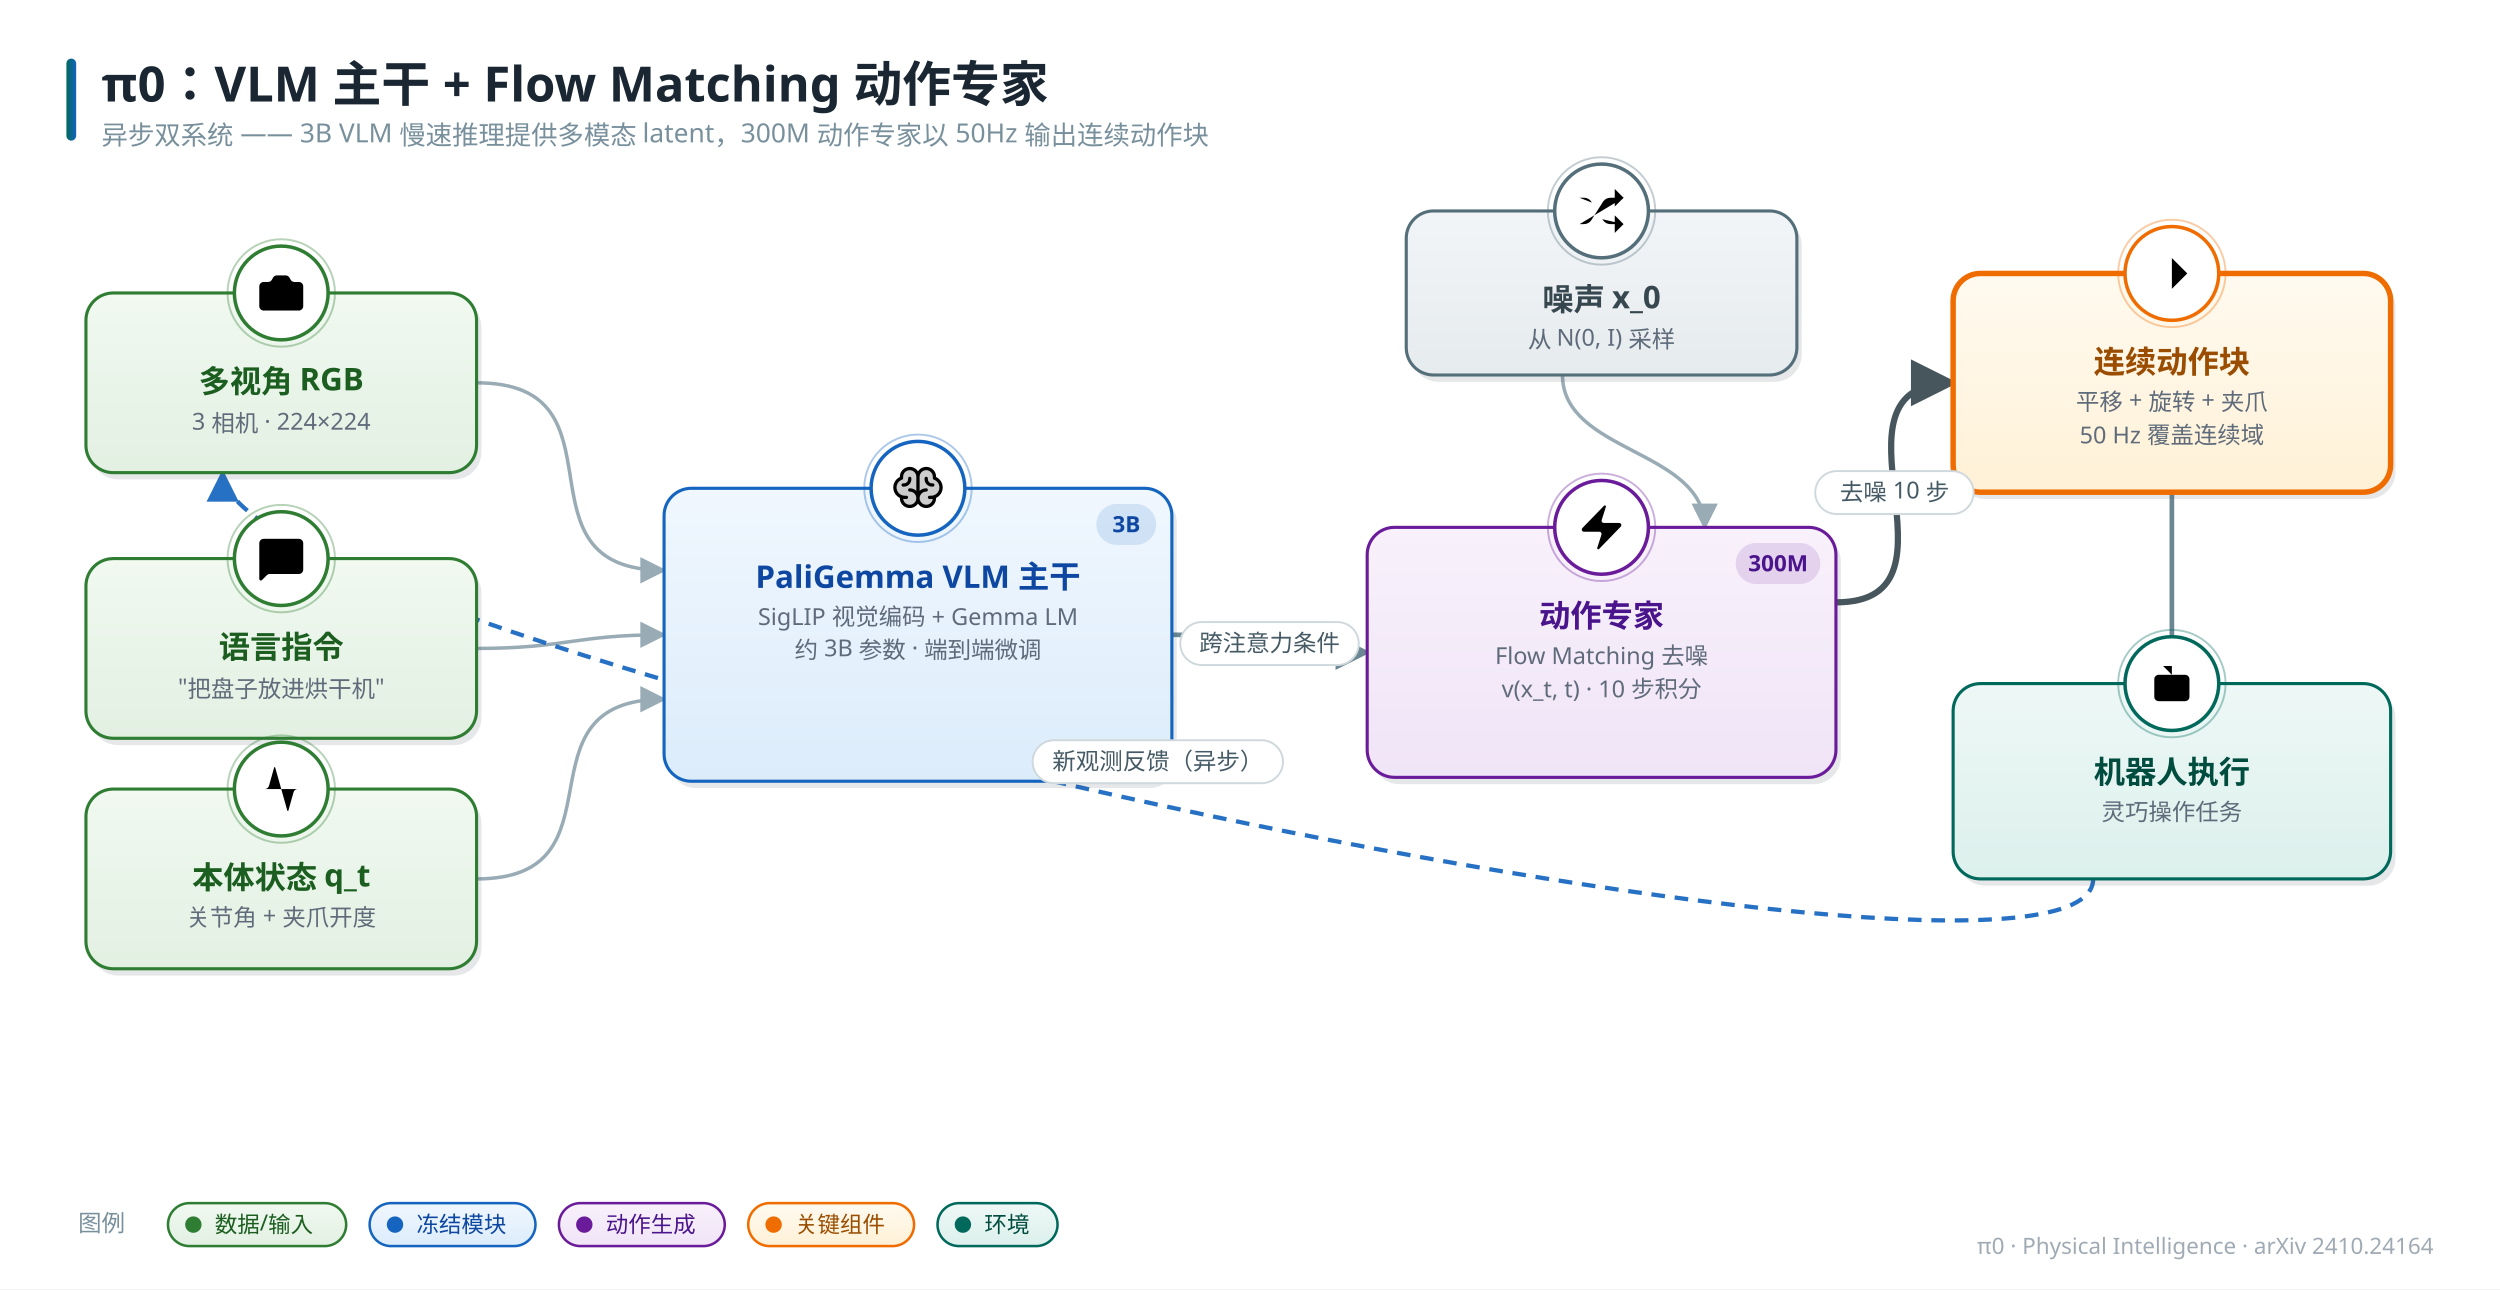
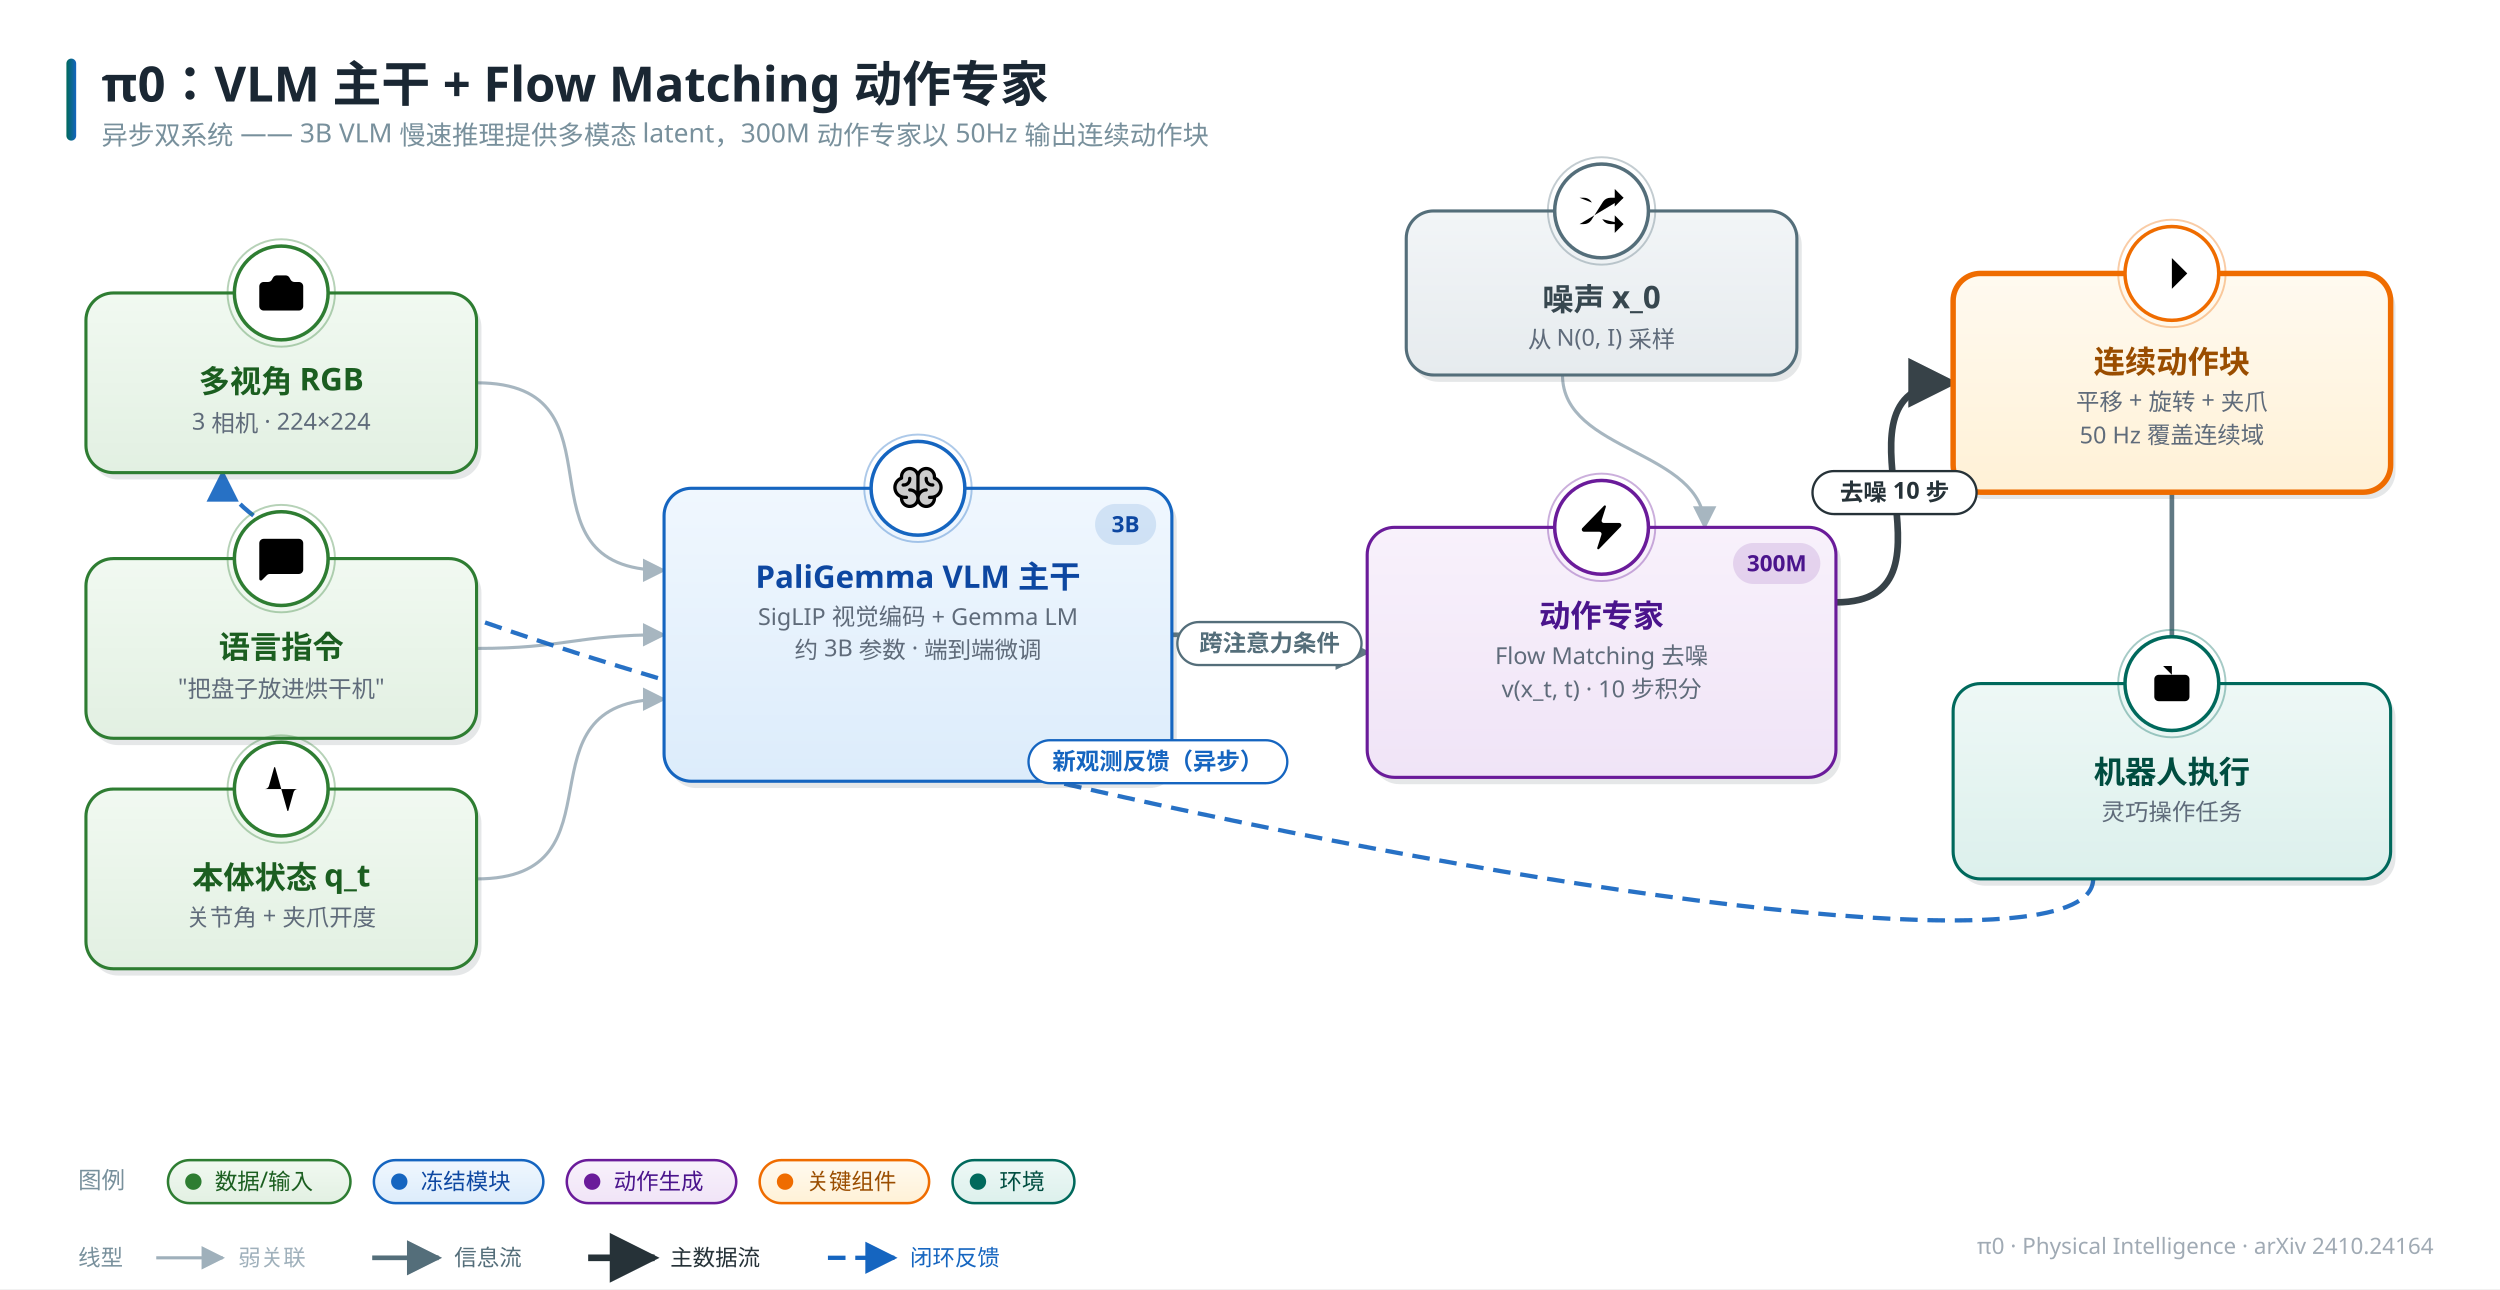
<svg xmlns="http://www.w3.org/2000/svg" width="1280" height="660" viewBox="0 0 1280 660" font-family="'PingFang SC','Hiragino Sans GB','Microsoft YaHei','Segoe UI',sans-serif">
  <style>text{font-family:'PingFang SC','Hiragino Sans GB','Microsoft YaHei','Segoe UI',sans-serif;} .lbl{font-weight:700;}</style>
  <defs>
    <linearGradient id="g-data" x1="0" y1="0" x2="0" y2="1">
      <stop offset="0" stop-color="#f1f9f1" />
      <stop offset="1" stop-color="#e2f0e2" />
    </linearGradient>
    <linearGradient id="g-frozen" x1="0" y1="0" x2="0" y2="1">
      <stop offset="0" stop-color="#f0f7fe" />
      <stop offset="1" stop-color="#dcecfb" />
    </linearGradient>
    <linearGradient id="g-train" x1="0" y1="0" x2="0" y2="1">
      <stop offset="0" stop-color="#fff6e8" />
      <stop offset="1" stop-color="#ffedd4" />
    </linearGradient>
    <linearGradient id="g-loss" x1="0" y1="0" x2="0" y2="1">
      <stop offset="0" stop-color="#fdf0f1" />
      <stop offset="1" stop-color="#f9e0e2" />
    </linearGradient>
    <linearGradient id="g-act" x1="0" y1="0" x2="0" y2="1">
      <stop offset="0" stop-color="#f8f1fb" />
      <stop offset="1" stop-color="#f0e4f7" />
    </linearGradient>
    <linearGradient id="g-loop" x1="0" y1="0" x2="0" y2="1">
      <stop offset="0" stop-color="#f2f5f7" />
      <stop offset="1" stop-color="#e6ebee" />
    </linearGradient>
    <linearGradient id="g-env" x1="0" y1="0" x2="0" y2="1">
      <stop offset="0" stop-color="#eef8f6" />
      <stop offset="1" stop-color="#dcf0ec" />
    </linearGradient>
    <linearGradient id="g-mem" x1="0" y1="0" x2="0" y2="1">
      <stop offset="0" stop-color="#fffef0" />
      <stop offset="1" stop-color="#fdf6d8" />
    </linearGradient>
    <linearGradient id="g-reward" x1="0" y1="0" x2="0" y2="1">
      <stop offset="0" stop-color="#fdf2f7" />
      <stop offset="1" stop-color="#f9e2ed" />
    </linearGradient>
    <linearGradient id="g-key" x1="0" y1="0" x2="0" y2="1">
      <stop offset="0" stop-color="#fffaf0" />
      <stop offset="1" stop-color="#fff1d6" />
    </linearGradient>
    <linearGradient id="g-title" x1="0" y1="0" x2="1" y2="0">
      <stop offset="0" stop-color="#00695c" />
      <stop offset="1" stop-color="#1565c0" />
    </linearGradient>
    <marker id="arr-main" viewBox="0 0 10 10" refX="9" refY="5" markerWidth="7.5" markerHeight="7.5" orient="auto-start-reverse">
-       <path d="M0 0 L10 5 L0 10 z" fill="#607d8b" />
+       <path d="M0 0 L10 5 L0 10 z" fill="#546e7a" />
    </marker>
    <marker id="arr-thick" viewBox="0 0 10 10" refX="9" refY="5" markerWidth="7.5" markerHeight="7.5" orient="auto-start-reverse">
-       <path d="M0 0 L10 5 L0 10 z" fill="#37474f" />
+       <path d="M0 0 L10 5 L0 10 z" fill="#263238" />
    </marker>
    <marker id="arr-thin" viewBox="0 0 10 10" refX="9" refY="5" markerWidth="7.5" markerHeight="7.5" orient="auto-start-reverse">
-       <path d="M0 0 L10 5 L0 10 z" fill="#90a4ae" />
+       <path d="M0 0 L10 5 L0 10 z" fill="#9fb0bb" />
    </marker>
    <marker id="arr-fb" viewBox="0 0 10 10" refX="9" refY="5" markerWidth="7.5" markerHeight="7.5" orient="auto-start-reverse">
      <path d="M0 0 L10 5 L0 10 z" fill="#1565c0" />
    </marker>
    <marker id="arr-loss" viewBox="0 0 10 10" refX="9" refY="5" markerWidth="7.5" markerHeight="7.5" orient="auto-start-reverse">
      <path d="M0 0 L10 5 L0 10 z" fill="#c62828" />
    </marker>
  </defs>
  <rect width="1280" height="660" fill="#ffffff" />
  <rect x="34" y="30" width="5" height="42" rx="2.5" fill="url(#g-title)" />
  <text x="52" y="52" font-size="25" font-weight="800" fill="#1a2733">π0：VLM 主干 + Flow Matching 动作专家</text>
  <text x="52" y="74" font-size="13.5" fill="#78909c">异步双系统 —— 3B VLM 慢速推理提供多模态 latent，300M 动作专家以 50Hz 输出连续动作块</text>
  <text x="1246" y="642" font-size="11.5" fill="#a0aab4" text-anchor="end">π0 · Physical Intelligence · arXiv 2410.24164</text>
-   <path d="M 244.0 196.0 C 324.6 196.0, 259.4 292.0, 340.0 292.0" fill="none" stroke="#90a4ae" stroke-width="1.8" marker-end="url(#arr-thin)" opacity="0.92" />
-   <path d="M 244.0 332.0 C 290.0 332.0, 294.0 325.0, 340.0 325.0" fill="none" stroke="#90a4ae" stroke-width="1.8" marker-end="url(#arr-thin)" opacity="0.92" />
-   <path d="M 244.0 450.0 C 323.0 450.0, 261.0 358.0, 340.0 358.0" fill="none" stroke="#90a4ae" stroke-width="1.8" marker-end="url(#arr-thin)" opacity="0.92" />
-   <path d="M 600.0 325.0 C 646.0 325.0, 654.0 334.0, 700.0 334.0" fill="none" stroke="#607d8b" stroke-width="2.4" marker-end="url(#arr-main)" opacity="0.92" />
-   <path d="M 800.0 192.0 C 800.0 232.0, 872.8 230.0, 872.8 270.0" fill="none" stroke="#90a4ae" stroke-width="1.8" marker-end="url(#arr-thin)" opacity="0.92" />
-   <path d="M 940.0 308.4 C 1012.4 308.4, 927.6 196.0, 1000.0 196.0" fill="none" stroke="#37474f" stroke-width="3.2" marker-end="url(#arr-thick)" opacity="0.92" />
-   <path d="M 1112.0 252.0 C 1112.0 298.0, 1112.0 304.0, 1112.0 350.0" fill="none" stroke="#607d8b" stroke-width="2.4" marker-end="url(#arr-main)" opacity="0.92" />
-   <path d="M 1071.7 450.0 C 1071.7 538.0, 114.0 330.0, 114.0 242.0" fill="none" stroke="#1565c0" stroke-width="2.2" stroke-dasharray="7 5" marker-end="url(#arr-fb)" opacity="0.92" />
+   <path d="M 244.0 196.0 C 324.6 196.0, 259.4 292.0, 340.0 292.0" fill="none" stroke="#9fb0bb" stroke-width="1.6" marker-end="url(#arr-thin)" opacity="0.92" />
+   <path d="M 244.0 332.0 C 290.0 332.0, 294.0 325.0, 340.0 325.0" fill="none" stroke="#9fb0bb" stroke-width="1.6" marker-end="url(#arr-thin)" opacity="0.92" />
+   <path d="M 244.0 450.0 C 323.0 450.0, 261.0 358.0, 340.0 358.0" fill="none" stroke="#9fb0bb" stroke-width="1.6" marker-end="url(#arr-thin)" opacity="0.92" />
+   <path d="M 600.0 325.0 C 646.0 325.0, 654.0 334.0, 700.0 334.0" fill="none" stroke="#546e7a" stroke-width="2.4" marker-end="url(#arr-main)" opacity="0.92" />
+   <path d="M 800.0 192.0 C 800.0 232.0, 872.8 230.0, 872.8 270.0" fill="none" stroke="#9fb0bb" stroke-width="1.6" marker-end="url(#arr-thin)" opacity="0.92" />
+   <path d="M 940.0 308.4 C 1012.4 308.4, 927.6 196.0, 1000.0 196.0" fill="none" stroke="#263238" stroke-width="3.4" marker-end="url(#arr-thick)" opacity="0.92" />
+   <path d="M 1112.0 252.0 C 1112.0 298.0, 1112.0 304.0, 1112.0 350.0" fill="none" stroke="#546e7a" stroke-width="2.4" marker-end="url(#arr-main)" opacity="0.92" />
+   <path d="M 1071.7 450.0 C 1071.7 538.0, 114.0 330.0, 114.0 242.0" fill="none" stroke="#1565c0" stroke-width="2.2" stroke-dasharray="9 5" marker-end="url(#arr-fb)" opacity="0.92" />
  <rect x="46.5" y="153.5" width="200" height="92" rx="14" fill="#37474f" opacity="0.13" />
  <rect x="44" y="150" width="200" height="92" rx="14" fill="url(#g-data)" stroke="#2e7d32" stroke-width="1.6" />
  <circle cx="144.0" cy="150" r="24" fill="#ffffff" stroke="#2e7d32" stroke-width="1.8" />
  <circle cx="144.0" cy="150" r="27.5" fill="none" stroke="#2e7d32" stroke-width="1" opacity="0.35" />
  <g transform="translate(130.5,136.5) scale(1.125)">
    <path d="M13.997 4a2 2 0 0 1 1.76 1.05l.486.9A2 2 0 0 0 18.003 7H20a2 2 0 0 1 2 2v9a2 2 0 0 1-2 2H4a2 2 0 0 1-2-2V9a2 2 0 0 1 2-2h1.997a2 2 0 0 0 1.759-1.048l.489-.904A2 2 0 0 1 10.004 4z" />
    <circle cx="12" cy="13" r="3" />
  </g>
  <text x="144.0" y="201" font-size="16" class="lbl" fill="#1b5e20" text-anchor="middle">多视角 RGB</text>
  <text x="144.0" y="220" font-size="12" fill="#5f6b7a" text-anchor="middle">3 相机 · 224×224</text>
  <rect x="46.5" y="289.5" width="200" height="92" rx="14" fill="#37474f" opacity="0.13" />
  <rect x="44" y="286" width="200" height="92" rx="14" fill="url(#g-data)" stroke="#2e7d32" stroke-width="1.6" />
  <circle cx="144.0" cy="286" r="24" fill="#ffffff" stroke="#2e7d32" stroke-width="1.8" />
  <circle cx="144.0" cy="286" r="27.5" fill="none" stroke="#2e7d32" stroke-width="1" opacity="0.35" />
  <g transform="translate(130.5,272.5) scale(1.125)">
    <path d="M22 17a2 2 0 0 1-2 2H6.828a2 2 0 0 0-1.414.586l-2.202 2.202A.71.71 0 0 1 2 21.286V5a2 2 0 0 1 2-2h16a2 2 0 0 1 2 2z" />
  </g>
  <text x="144.0" y="337" font-size="16" class="lbl" fill="#1b5e20" text-anchor="middle">语言指令</text>
  <text x="144.0" y="356" font-size="12" fill="#5f6b7a" text-anchor="middle">"把盘子放进烘干机"</text>
  <rect x="46.5" y="407.5" width="200" height="92" rx="14" fill="#37474f" opacity="0.13" />
  <rect x="44" y="404" width="200" height="92" rx="14" fill="url(#g-data)" stroke="#2e7d32" stroke-width="1.6" />
  <circle cx="144.0" cy="404" r="24" fill="#ffffff" stroke="#2e7d32" stroke-width="1.8" />
  <circle cx="144.0" cy="404" r="27.5" fill="none" stroke="#2e7d32" stroke-width="1" opacity="0.35" />
  <g transform="translate(130.5,390.5) scale(1.125)">
    <path d="M22 12h-2.48a2 2 0 0 0-1.93 1.46l-2.35 8.36a.25.25 0 0 1-.48 0L9.24 2.18a.25.25 0 0 0-.48 0l-2.35 8.36A2 2 0 0 1 4.49 12H2" />
  </g>
  <text x="144.0" y="455" font-size="16" class="lbl" fill="#1b5e20" text-anchor="middle">本体状态 q_t</text>
  <text x="144.0" y="474" font-size="12" fill="#5f6b7a" text-anchor="middle">关节角 + 夹爪开度</text>
  <rect x="342.5" y="253.5" width="260" height="150" rx="14" fill="#37474f" opacity="0.13" />
  <rect x="340" y="250" width="260" height="150" rx="14" fill="url(#g-frozen)" stroke="#1565c0" stroke-width="1.6" />
  <circle cx="470.0" cy="250" r="24" fill="#ffffff" stroke="#1565c0" stroke-width="1.8" />
  <circle cx="470.0" cy="250" r="27.5" fill="none" stroke="#1565c0" stroke-width="1" opacity="0.35" />
  <g transform="translate(456.5,236.5) scale(0.1055)">
    <path d="M240,124a48,48,0,0,1-32,45.27h0V176a40,40,0,0,1-80,0,40,40,0,0,1-80,0v-6.73h0a48,48,0,0,1,0-90.54V72a40,40,0,0,1,80,0,40,40,0,0,1,80,0v6.73A48,48,0,0,1,240,124Z" opacity="0.2" />
    <path d="M248,124a56.11,56.11,0,0,0-32-50.61V72a48,48,0,0,0-88-26.49A48,48,0,0,0,40,72v1.39a56,56,0,0,0,0,101.2V176a48,48,0,0,0,88,26.49A48,48,0,0,0,216,176v-1.41A56.09,56.09,0,0,0,248,124ZM88,208a32,32,0,0,1-31.81-28.56A55.87,55.87,0,0,0,64,180h8a8,8,0,0,0,0-16H64A40,40,0,0,1,50.67,86.27,8,8,0,0,0,56,78.73V72a32,32,0,0,1,64,0v68.26A47.8,47.8,0,0,0,88,128a8,8,0,0,0,0,16,32,32,0,0,1,0,64Zm104-44h-8a8,8,0,0,0,0,16h8a55.87,55.87,0,0,0,7.81-.56A32,32,0,1,1,168,144a8,8,0,0,0,0-16,47.8,47.8,0,0,0-32,12.26V72a32,32,0,0,1,64,0v6.73a8,8,0,0,0,5.33,7.54A40,40,0,0,1,192,164Zm16-52a8,8,0,0,1-8,8h-4a36,36,0,0,1-36-36V80a8,8,0,0,1,16,0v4a20,20,0,0,0,20,20h4A8,8,0,0,1,208,112ZM60,120H56a8,8,0,0,1,0-16h4A20,20,0,0,0,80,84V80a8,8,0,0,1,16,0v4A36,36,0,0,1,60,120Z" />
  </g>
  <text x="470.0" y="301" font-size="16" class="lbl" fill="#0d47a1" text-anchor="middle">PaliGemma VLM 主干</text>
  <text x="470.0" y="320" font-size="12" fill="#5f6b7a" text-anchor="middle">SigLIP 视觉编码 + Gemma LM</text>
  <text x="470.0" y="337" font-size="12" fill="#5f6b7a" text-anchor="middle">约 3B 参数 · 端到端微调</text>
  <g>
-     <rect x="561.35" y="258" width="30.6" height="21" rx="10.5" fill="#1565c0" opacity="0.14" />
-     <text x="576.7" y="272.5" font-size="11.5" font-weight="700" fill="#0d47a1" text-anchor="middle">3B</text>
+     <rect x="560.66" y="258" width="31.3" height="21" rx="10.5" fill="#1565c0" opacity="0.14" />
+     <text x="576.3" y="272.5" font-size="11.5" font-weight="700" fill="#0d47a1" text-anchor="middle">3B</text>
  </g>
  <rect x="722.5" y="111.5" width="200" height="84" rx="14" fill="#37474f" opacity="0.13" />
  <rect x="720" y="108" width="200" height="84" rx="14" fill="url(#g-loop)" stroke="#546e7a" stroke-width="1.6" />
  <circle cx="820.0" cy="108" r="24" fill="#ffffff" stroke="#546e7a" stroke-width="1.8" />
  <circle cx="820.0" cy="108" r="27.5" fill="none" stroke="#546e7a" stroke-width="1" opacity="0.35" />
  <g transform="translate(806.5,94.5) scale(1.125)">
    <path d="m18 14 4 4-4 4" />
    <path d="m18 2 4 4-4 4" />
    <path d="M2 18h1.973a4 4 0 0 0 3.3-1.7l5.454-8.6a4 4 0 0 1 3.3-1.7H22" />
    <path d="M2 6h1.972a4 4 0 0 1 3.6 2.2" />
    <path d="M22 18h-6.041a4 4 0 0 1-3.3-1.8l-.359-.45" />
  </g>
  <text x="820.0" y="159" font-size="16" class="lbl" fill="#37474f" text-anchor="middle">噪声 x_0</text>
  <text x="820.0" y="178" font-size="12" fill="#5f6b7a" text-anchor="middle">从 N(0, I) 采样</text>
  <rect x="702.5" y="273.5" width="240" height="128" rx="14" fill="#37474f" opacity="0.13" />
  <rect x="700" y="270" width="240" height="128" rx="14" fill="url(#g-act)" stroke="#6a1b9a" stroke-width="1.6" />
  <circle cx="820.0" cy="270" r="24" fill="#ffffff" stroke="#6a1b9a" stroke-width="1.8" />
  <circle cx="820.0" cy="270" r="27.5" fill="none" stroke="#6a1b9a" stroke-width="1" opacity="0.35" />
  <g transform="translate(806.5,256.5) scale(1.125)">
    <path d="M4 14a1 1 0 0 1-.78-1.63l9.9-10.2a.5.5 0 0 1 .86.46l-1.92 6.02A1 1 0 0 0 13 10h7a1 1 0 0 1 .78 1.63l-9.9 10.2a.5.5 0 0 1-.86-.46l1.92-6.02A1 1 0 0 0 11 14z" />
  </g>
  <text x="820.0" y="321" font-size="16" class="lbl" fill="#4a148c" text-anchor="middle">动作专家</text>
  <text x="820.0" y="340" font-size="12" fill="#5f6b7a" text-anchor="middle">Flow Matching 去噪</text>
  <text x="820.0" y="357" font-size="12" fill="#5f6b7a" text-anchor="middle">v(x_t, t) · 10 步积分</text>
  <g>
-     <rect x="888.7" y="278" width="43.3" height="21" rx="10.5" fill="#6a1b9a" opacity="0.14" />
-     <text x="910.4" y="292.5" font-size="11.5" font-weight="700" fill="#4a148c" text-anchor="middle">300M</text>
+     <rect x="887.32" y="278" width="44.7" height="21" rx="10.5" fill="#6a1b9a" opacity="0.14" />
+     <text x="909.7" y="292.5" font-size="11.5" font-weight="700" fill="#4a148c" text-anchor="middle">300M</text>
  </g>
  <rect x="1002.5" y="143.5" width="224" height="112" rx="14" fill="#37474f" opacity="0.13" />
  <rect x="1000" y="140" width="224" height="112" rx="14" fill="url(#g-key)" stroke="#ef6c00" stroke-width="2.8" />
  <circle cx="1112.0" cy="140" r="24" fill="#ffffff" stroke="#ef6c00" stroke-width="1.8" />
  <circle cx="1112.0" cy="140" r="27.5" fill="none" stroke="#ef6c00" stroke-width="1" opacity="0.35" />
  <g transform="translate(1098.5,126.5) scale(1.125)">
    <path d="M5 12h14" />
    <path d="m12 5 7 7-7 7" />
  </g>
  <text x="1112.0" y="191" font-size="16" class="lbl" fill="#9a4d00" text-anchor="middle">连续动作块</text>
  <text x="1112.0" y="210" font-size="12" fill="#5f6b7a" text-anchor="middle">平移 + 旋转 + 夹爪</text>
  <text x="1112.0" y="227" font-size="12" fill="#5f6b7a" text-anchor="middle">50 Hz 覆盖连续域</text>
  <rect x="1002.5" y="353.5" width="224" height="100" rx="14" fill="#37474f" opacity="0.13" />
  <rect x="1000" y="350" width="224" height="100" rx="14" fill="url(#g-env)" stroke="#00695c" stroke-width="1.6" />
  <circle cx="1112.0" cy="350" r="24" fill="#ffffff" stroke="#00695c" stroke-width="1.8" />
  <circle cx="1112.0" cy="350" r="27.5" fill="none" stroke="#00695c" stroke-width="1" opacity="0.35" />
  <g transform="translate(1098.5,336.5) scale(1.125)">
    <path d="M12 8V4H8" />
    <rect width="16" height="12" x="4" y="8" rx="2" />
    <path d="M2 14h2" />
    <path d="M20 14h2" />
    <path d="M15 13v2" />
    <path d="M9 13v2" />
  </g>
  <text x="1112.0" y="401" font-size="16" class="lbl" fill="#004d40" text-anchor="middle">机器人执行</text>
  <text x="1112.0" y="420" font-size="12" fill="#5f6b7a" text-anchor="middle">灵巧操作任务</text>
  <g transform="translate(650.0,329.5)">
-     <rect x="-45.7" y="-11" width="91.4" height="22" rx="11" fill="#ffffff" stroke="#cfd8dc" />
-     <text y="4" font-size="12" fill="#455a64" text-anchor="middle">跨注意力条件</text>
+     <rect x="-47.2" y="-11" width="94.3" height="22" rx="11" fill="#ffffff" stroke="#546e7a" stroke-width="1.2" />
+     <text y="4" font-size="12" fill="#546e7a" font-weight="600" text-anchor="middle">跨注意力条件</text>
  </g>
  <g transform="translate(970.0,252.2)">
-     <rect x="-40.6" y="-11" width="81.1" height="22" rx="11" fill="#ffffff" stroke="#cfd8dc" />
-     <text y="4" font-size="12" fill="#455a64" text-anchor="middle">去噪 10 步</text>
+     <rect x="-42.0" y="-11" width="84.0" height="22" rx="11" fill="#ffffff" stroke="#263238" stroke-width="1.2" />
+     <text y="4" font-size="12" fill="#263238" font-weight="600" text-anchor="middle">去噪 10 步</text>
  </g>
  <g transform="translate(592.8,390.0)">
-     <rect x="-64.1" y="-11" width="128.2" height="22" rx="11" fill="#ffffff" stroke="#cfd8dc" />
-     <text y="4" font-size="12" fill="#455a64" text-anchor="middle">新观测反馈（异步）</text>
-   </g>
-   <text x="40" y="630.5" font-size="12" fill="#78909c">图例</text>
-   <g>
-     <rect x="86" y="616" width="91.245" height="22" rx="11" fill="url(#g-data)" stroke="#2e7d32" stroke-width="1.3" />
-     <circle cx="99" cy="627" r="4.2" fill="#2e7d32" />
-     <text x="110" y="631" font-size="11.5" fill="#1b5e20">数据/输入</text>
-   </g>
-   <g>
-     <rect x="189.245" y="616" width="84.92" height="22" rx="11" fill="url(#g-frozen)" stroke="#1565c0" stroke-width="1.3" />
-     <circle cx="202.245" cy="627" r="4.2" fill="#1565c0" />
-     <text x="213.245" y="631" font-size="11.5" fill="#0d47a1">冻结模块</text>
-   </g>
-   <g>
-     <rect x="286.165" y="616" width="84.92" height="22" rx="11" fill="url(#g-act)" stroke="#6a1b9a" stroke-width="1.3" />
-     <circle cx="299.165" cy="627" r="4.2" fill="#6a1b9a" />
-     <text x="310.165" y="631" font-size="11.5" fill="#4a148c">动作生成</text>
-   </g>
-   <g>
-     <rect x="383.085" y="616" width="84.92" height="22" rx="11" fill="url(#g-key)" stroke="#ef6c00" stroke-width="1.3" />
-     <circle cx="396.085" cy="627" r="4.2" fill="#ef6c00" />
-     <text x="407.085" y="631" font-size="11.5" fill="#9a4d00">关键组件</text>
-   </g>
-   <g>
-     <rect x="480.005" y="616" width="61.46" height="22" rx="11" fill="url(#g-env)" stroke="#00695c" stroke-width="1.3" />
-     <circle cx="493.005" cy="627" r="4.2" fill="#00695c" />
-     <text x="504.005" y="631" font-size="11.5" fill="#004d40">环境</text>
+     <rect x="-66.2" y="-11" width="132.5" height="22" rx="11" fill="#ffffff" stroke="#1565c0" stroke-width="1.2" />
+     <text y="4" font-size="12" fill="#1565c0" font-weight="600" text-anchor="middle">新观测反馈（异步）</text>
+   </g>
+   <text x="40" y="608.5" font-size="12" fill="#78909c">图例</text>
+   <g>
+     <rect x="86" y="594" width="93.43" height="22" rx="11" fill="url(#g-data)" stroke="#2e7d32" stroke-width="1.3" />
+     <circle cx="99" cy="605" r="4.2" fill="#2e7d32" />
+     <text x="110" y="609" font-size="11.5" fill="#1b5e20">数据/输入</text>
+   </g>
+   <g>
+     <rect x="191.43" y="594" width="86.76" height="22" rx="11" fill="url(#g-frozen)" stroke="#1565c0" stroke-width="1.3" />
+     <circle cx="204.43" cy="605" r="4.2" fill="#1565c0" />
+     <text x="215.43" y="609" font-size="11.5" fill="#0d47a1">冻结模块</text>
+   </g>
+   <g>
+     <rect x="290.19" y="594" width="86.76" height="22" rx="11" fill="url(#g-act)" stroke="#6a1b9a" stroke-width="1.3" />
+     <circle cx="303.19" cy="605" r="4.2" fill="#6a1b9a" />
+     <text x="314.19" y="609" font-size="11.5" fill="#4a148c">动作生成</text>
+   </g>
+   <g>
+     <rect x="388.95" y="594" width="86.76" height="22" rx="11" fill="url(#g-key)" stroke="#ef6c00" stroke-width="1.3" />
+     <circle cx="401.95" cy="605" r="4.2" fill="#ef6c00" />
+     <text x="412.95" y="609" font-size="11.5" fill="#9a4d00">关键组件</text>
+   </g>
+   <g>
+     <rect x="487.71" y="594" width="62.38" height="22" rx="11" fill="url(#g-env)" stroke="#00695c" stroke-width="1.3" />
+     <circle cx="500.71" cy="605" r="4.2" fill="#00695c" />
+     <text x="511.71" y="609" font-size="11.5" fill="#004d40">环境</text>
+   </g>
+   <text x="40" y="648" font-size="11.5" fill="#78909c">线型</text>
+   <g>
+     <path d="M 80 644 h 34" stroke="#9fb0bb" stroke-width="1.6" marker-end="url(#arr-thin)" />
+     <text x="122" y="648" font-size="11.5" fill="#9fb0bb">弱关联</text>
+   </g>
+   <g>
+     <path d="M 190.57 644 h 34" stroke="#546e7a" stroke-width="2.4" marker-end="url(#arr-main)" />
+     <text x="232.57" y="648" font-size="11.5" fill="#546e7a">信息流</text>
+   </g>
+   <g>
+     <path d="M 301.14 644 h 34" stroke="#263238" stroke-width="3.4" marker-end="url(#arr-thick)" />
+     <text x="343.14" y="648" font-size="11.5" fill="#263238">主数据流</text>
+   </g>
+   <g>
+     <path d="M 423.9 644 h 34" stroke="#1565c0" stroke-width="2.2" stroke-dasharray="9 5" marker-end="url(#arr-fb)" />
+     <text x="465.9" y="648" font-size="11.5" fill="#1565c0">闭环反馈</text>
  </g>
</svg>
